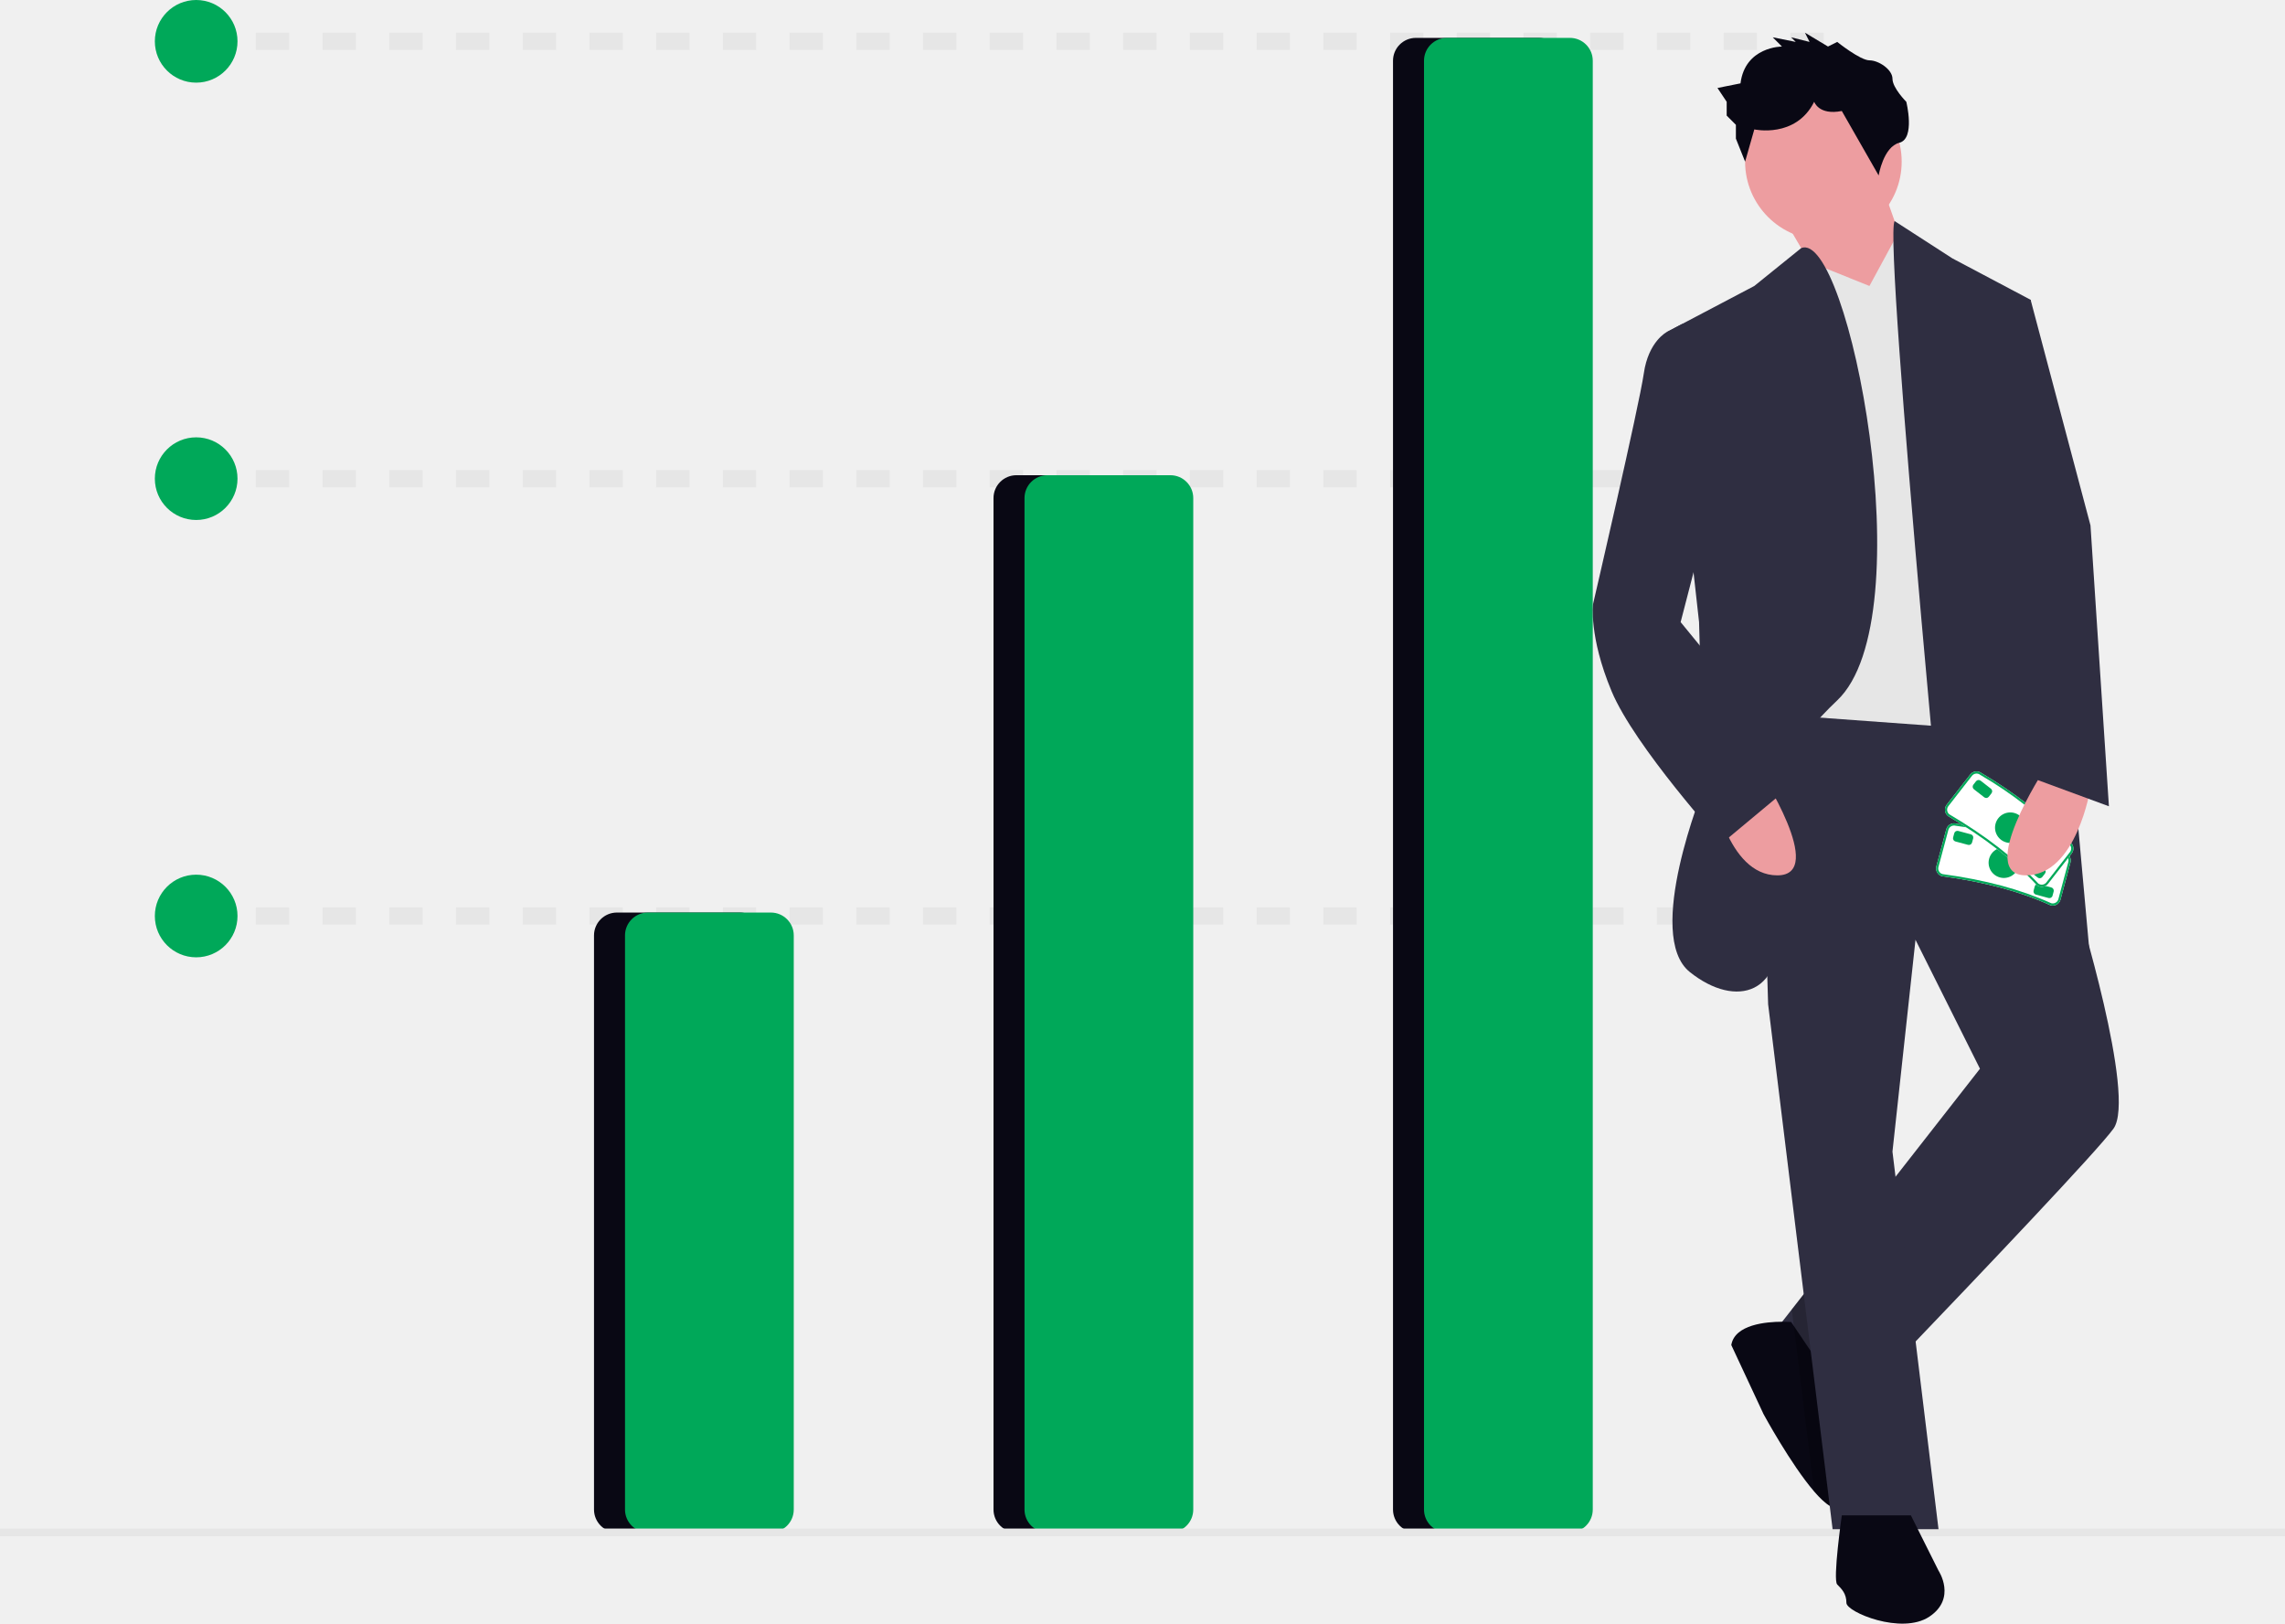
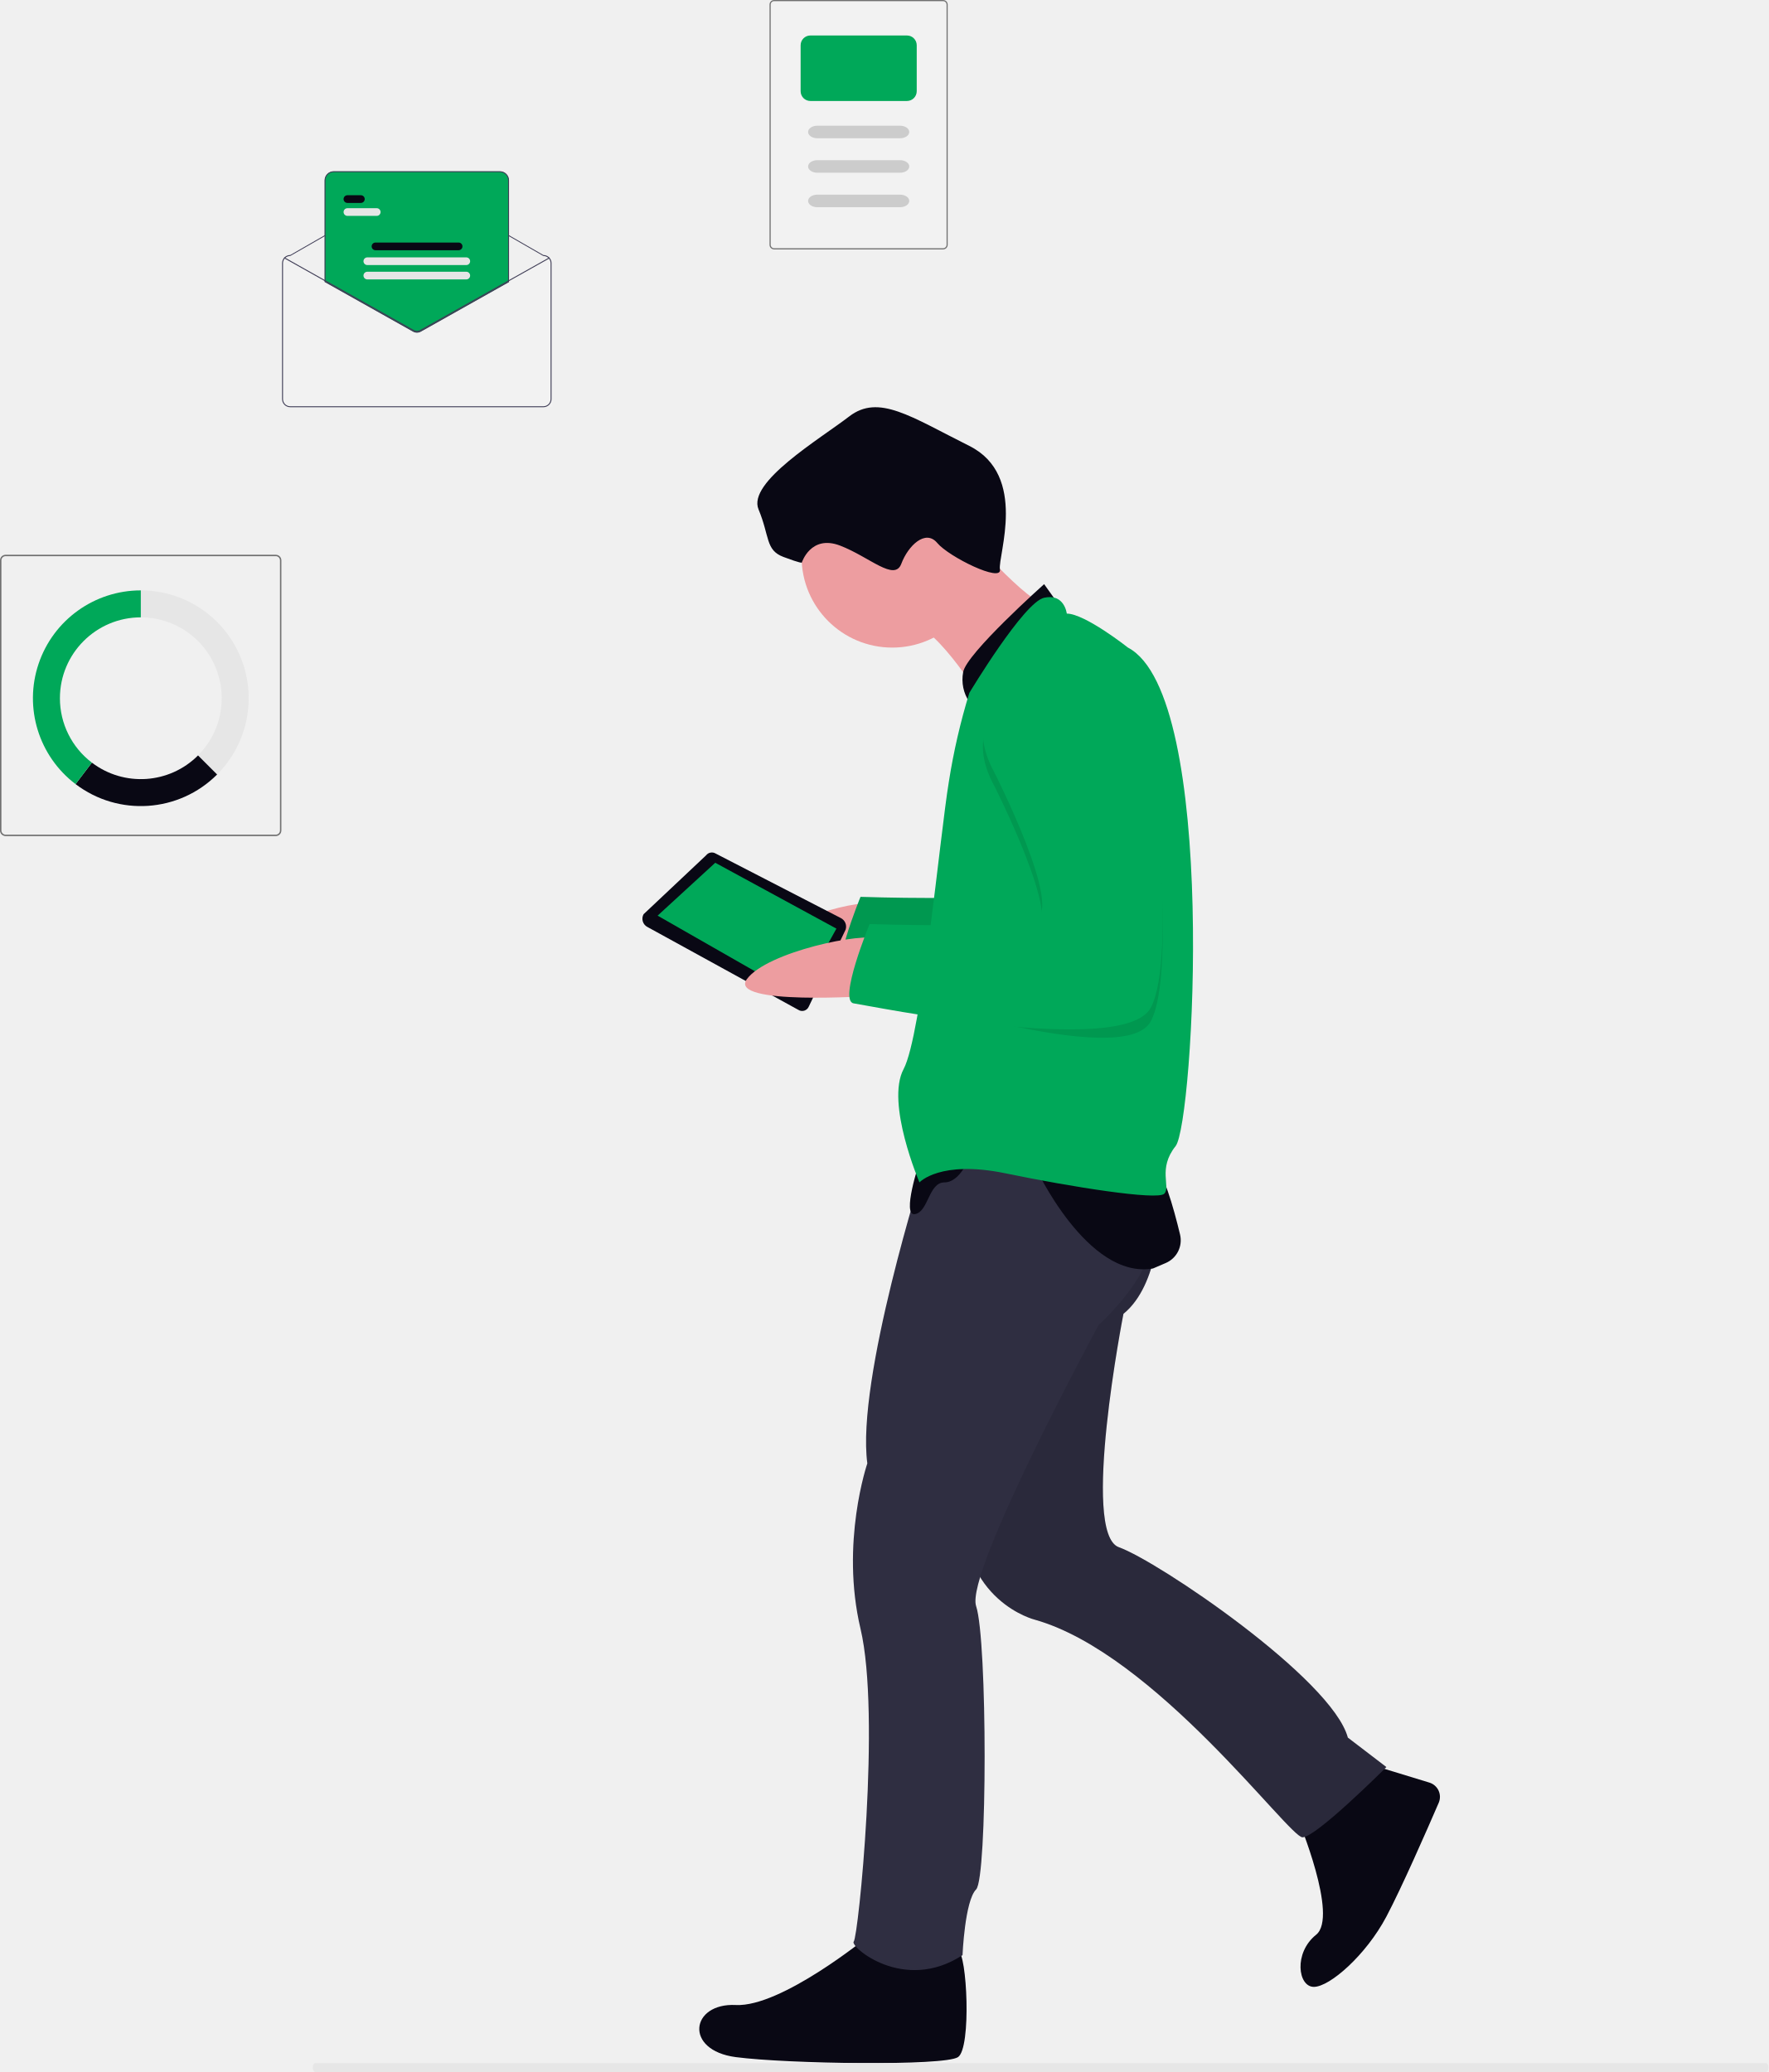
- <svg xmlns="http://www.w3.org/2000/svg" width="799.379" height="568.073" viewBox="0 0 799.379 568.073" role="img" artist="Katerina Limpitsouni" source="https://undraw.co/">
-   <g transform="translate(-443 -359.703)">
-     <rect width="7.229" height="6.024" transform="translate(511.027 677.177)" fill="#f0f0f0" />
-     <path d="M761.821,545.582h-11.67v-6.024h11.67Zm-23.34,0H726.81v-6.024h11.671Zm-23.341,0H703.47v-6.024h11.67Zm-23.34,0H680.13v-6.024H691.8Zm-23.341,0H656.79v-6.024h11.67Zm-23.341,0h-11.67v-6.024h11.67Zm-23.34,0h-11.67v-6.024h11.67Zm-23.341,0h-11.67v-6.024h11.67Zm-23.34,0h-11.67v-6.024H575.1Zm-23.34,0h-11.67v-6.024h11.67Zm-23.34,0h-11.67v-6.024h11.67Zm-23.34,0h-11.67v-6.024h11.67Zm-23.34,0h-11.67v-6.024h11.67Zm-23.341,0h-11.67v-6.024H458.4Zm-23.34,0h-11.67v-6.024h11.67Zm-23.34,0h-11.67v-6.024h11.67Zm-23.34,0h-11.67v-6.024h11.67Zm-23.34,0h-11.67v-6.024h11.67Zm-23.341,0h-11.67v-6.024H341.7Zm-23.34,0h-11.67v-6.024h11.67Zm-23.34,0h-11.67v-6.024h11.67Zm-23.34,0H260v-6.024h11.67Zm-23.34,0h-11.67v-6.024h11.67Zm-23.34,0h-11.67v-6.024h11.67Z" transform="translate(319.178 137.618)" fill="#e6e6e6" />
-     <rect width="7.229" height="6.024" transform="translate(511.027 524.163)" fill="#f0f0f0" />
-     <path d="M761.821,418.582h-11.67v-6.024h11.67Zm-23.34,0H726.81v-6.024h11.671Zm-23.341,0H703.47v-6.024h11.67Zm-23.34,0H680.13v-6.024H691.8Zm-23.341,0H656.79v-6.024h11.67Zm-23.341,0h-11.67v-6.024h11.67Zm-23.34,0h-11.67v-6.024h11.67Zm-23.341,0h-11.67v-6.024h11.67Zm-23.34,0h-11.67v-6.024H575.1Zm-23.34,0h-11.67v-6.024h11.67Zm-23.34,0h-11.67v-6.024h11.67Zm-23.34,0h-11.67v-6.024h11.67Zm-23.34,0h-11.67v-6.024h11.67Zm-23.341,0h-11.67v-6.024H458.4Zm-23.34,0h-11.67v-6.024h11.67Zm-23.34,0h-11.67v-6.024h11.67Zm-23.34,0h-11.67v-6.024h11.67Zm-23.34,0h-11.67v-6.024h11.67Zm-23.341,0h-11.67v-6.024H341.7Zm-23.34,0h-11.67v-6.024h11.67Zm-23.34,0h-11.67v-6.024h11.67Zm-23.34,0H260v-6.024h11.67Zm-23.34,0h-11.67v-6.024h11.67Zm-23.34,0h-11.67v-6.024h11.67Z" transform="translate(319.178 111.604)" fill="#e6e6e6" />
-     <rect width="7.229" height="6.024" transform="translate(511.027 371.149)" fill="#f0f0f0" />
-     <path d="M761.821,291.582h-11.67v-6.024h11.67Zm-23.34,0H726.81v-6.024h11.671Zm-23.341,0H703.47v-6.024h11.67Zm-23.34,0H680.13v-6.024H691.8Zm-23.341,0H656.79v-6.024h11.67Zm-23.341,0h-11.67v-6.024h11.67Zm-23.34,0h-11.67v-6.024h11.67Zm-23.341,0h-11.67v-6.024h11.67Zm-23.34,0h-11.67v-6.024H575.1Zm-23.34,0h-11.67v-6.024h11.67Zm-23.34,0h-11.67v-6.024h11.67Zm-23.34,0h-11.67v-6.024h11.67Zm-23.34,0h-11.67v-6.024h11.67Zm-23.341,0h-11.67v-6.024H458.4Zm-23.34,0h-11.67v-6.024h11.67Zm-23.34,0h-11.67v-6.024h11.67Zm-23.34,0h-11.67v-6.024h11.67Zm-23.34,0h-11.67v-6.024h11.67Zm-23.341,0h-11.67v-6.024H341.7Zm-23.34,0h-11.67v-6.024h11.67Zm-23.34,0h-11.67v-6.024h11.67Zm-23.34,0H260v-6.024h11.67Zm-23.34,0h-11.67v-6.024h11.67Zm-23.34,0h-11.67v-6.024h11.67Z" transform="translate(319.178 85.59)" fill="#e6e6e6" />
-     <rect width="59.037" height="216.87" rx="8" transform="translate(650.806 678.984)" fill="#090814" />
-     <rect width="59.037" height="216.87" rx="8" transform="translate(661.649 678.984)" fill="#00A859" />
-     <rect width="59.037" height="369.884" rx="8" transform="translate(790.566 525.97)" fill="#090814" />
-     <rect width="59.037" height="369.884" rx="8" transform="translate(801.41 525.97)" fill="#00A859" />
-     <rect width="59.037" height="522.898" rx="8" transform="translate(930.327 372.956)" fill="#090814" />
-     <rect width="59.037" height="522.898" rx="8" transform="translate(941.171 372.956)" fill="#00A859" />
-     <circle cx="14.458" cy="14.458" r="14.458" transform="translate(497.172 359.703)" fill="#00A859" />
-     <circle cx="14.458" cy="14.458" r="14.458" transform="translate(497.172 512.717)" fill="#00A859" />
-     <circle cx="14.458" cy="14.458" r="14.458" transform="translate(497.172 665.731)" fill="#00A859" />
-     <rect width="799.379" height="2.7" transform="translate(443 894.506)" fill="#e6e6e6" />
-     <g transform="translate(1000.207 371.149)">
-       <path d="M703.433,58.277,713.1,85.664l-16.111,32.221L669.6,71.165Z" transform="translate(-602.611 -5.919)" fill="#ed9da0" />
-       <path d="M940.927,558.348c-5.3,7.427-46.172,50.409-73.512,78.957-7.588,7.91-14.129,14.725-18.575,19.349-3.9,4.044-6.186,6.412-6.186,6.412L830.3,637.224l-5.365-11.213.081-.1,3.367-4.3,32.108-41.082L894.207,537.4l-27.388-54.775,33.832-4.833,22.49,1.321,4.9.29S948.982,547.071,940.927,558.348Z" transform="translate(-758.748 -174.92)" fill="#2f2e41" />
-       <path d="M848.889,665.272c-2.094,2.094-5.735-.58-9.682-5.155-8.168-9.473-17.705-27.065-17.705-27.065l-11.277-24.166c1.208-7.218,12.26-8.136,17.8-8.152,1.885,0,3.142.1,3.142.1l.934,1.385,19.751,29.256S855.333,658.827,848.889,665.272Z" transform="translate(-761.761 -149.738)" fill="#090814" />
-       <path d="M848.254,639.188s3.48,27.356-2.964,33.8c-2.094,2.094-5.735-.58-9.682-5.155l-5.9-48.074-1.208-9.827-.709-5.784L859.9,563.066l6.928,56.773C859.241,627.749,852.7,634.564,848.254,639.188Z" transform="translate(-758.162 -157.454)" opacity="0.2" />
-       <path d="M708.032,279.7l-4.334-8.668L737.53,266.2l22.491,1.322.064.289Z" transform="translate(-595.627 36.671)" opacity="0.2" />
-       <path d="M673.524,209.254H662.246l3.223,106.329,22.554,183.659h37.054l-16.11-132.106,8.056-74.107,56.386-12.889L757.3,206.032Z" transform="translate(-604.118 24.346)" fill="#2f2e41" />
-       <path d="M842.666,656.974s-3.222,22.555-1.611,24.165,3.222,3.222,3.222,6.444,19.333,11.277,29,4.833,3.222-16.11,3.222-16.11l-9.666-19.332Z" transform="translate(-755.538 -138.219)" fill="#090814" />
-       <circle cx="27.388" cy="27.388" r="27.388" transform="translate(53.296 17.72)" fill="#ed9da0" />
-       <path d="M700.09,91.644,679.018,83.18l-12.76,158.29,88.607,6.445L724.255,85.2,710.562,72.343Z" transform="translate(-603.296 -3.038)" fill="#e6e6e6" />
-       <path d="M838.515,289l-16.4,13.245-30.61,16.11,11.277,101.5,1.611,58s-20.943,51.553-4.833,64.442,33.832,8.055,30.61-19.333-9.666-46.72,20.944-75.719S854.916,282.2,838.515,289Z" transform="translate(-765.595 -213.641)" fill="#2f2e41" />
-       <path d="M857.722,281.109l20.192,13.041,27.388,14.5,20.943,231.99-46.72,14.5S853.641,287.4,857.722,281.109Z" transform="translate(-752.121 -215.208)" fill="#2f2e41" />
-       <path d="M820.985,440.356s24.166,37.054,6.444,37.054-22.555-30.61-22.555-30.61Z" transform="translate(-762.856 -182.589)" fill="#ed9da0" />
-       <path d="M844.877,231.245l-8.055-4.833,1.611,3.222-6.444-1.611,1.611,1.611-8.055-1.611,3.222,3.222s-12.888,0-14.5,12.888l-8.055,1.611,3.222,4.833v4.833l3.222,3.222v4.833l3.222,8.055,3.222-11.277s14.5,3.222,20.943-9.666c0,0,1.611,4.833,9.666,3.222L862.6,276.354s1.611-10,7.25-11.444,2.417-14.333,2.417-14.333-4.833-4.833-4.833-8.055-4.833-6.444-8.055-6.444-11.277-6.444-11.277-6.444Z" transform="translate(-762.582 -226.412)" fill="#090814" />
-       <path d="M808.8,315.42l-7.5-4.447-5.389,2.836s-6.444,3.222-8.055,14.5-17.721,80.552-17.721,80.552-1.611,11.277,6.444,30.61,38.665,53.164,38.665,53.164l29-24.166-43.5-53.164,11.277-43.5Z" transform="translate(-770 -209.091)" fill="#2f2e41" />
-       <g transform="matrix(0.966, 0.259, -0.259, 0.966, 127.243, 256.462)">
-         <path d="M42.164,20.331l-.062-.005c-11.558-1.909-24.4-1.908-39.254,0H2.842A2.809,2.809,0,0,1,0,17.531V4.078a2.8,2.8,0,0,1,2.8-2.8,152.323,152.323,0,0,1,39.411,0h.005a2.789,2.789,0,0,1,2.747,2.8V17.531A2.8,2.8,0,0,1,42.164,20.331Z" transform="translate(2.315 18.314)" fill="#fff" />
-         <path d="M42.164,20.331l-.062-.005c-11.558-1.909-24.4-1.908-39.254,0H2.842A2.809,2.809,0,0,1,0,17.531V4.078a2.8,2.8,0,0,1,2.8-2.8,152.323,152.323,0,0,1,39.411,0h.005a2.789,2.789,0,0,1,2.747,2.8V17.531A2.8,2.8,0,0,1,42.164,20.331ZM21.982.764A140.606,140.606,0,0,0,2.851,2.037,2.057,2.057,0,0,0,.762,4.078V17.531A2.04,2.04,0,0,0,2.8,19.569c14.868-1.915,27.77-1.915,39.394,0A2.039,2.039,0,0,0,44.2,17.531V4.078a2.04,2.04,0,0,0-2.037-2.037A164.241,164.241,0,0,0,21.982.764Z" transform="translate(2.315 18.314)" fill="#00A859" />
-         <circle cx="5.335" cy="5.335" r="5.335" transform="translate(19.461 23.143)" fill="#00A859" />
-         <path d="M5.716,3.81H1.143A1.144,1.144,0,0,1,0,2.667V1.143A1.144,1.144,0,0,1,1.143,0H5.716A1.144,1.144,0,0,1,6.859,1.143V2.667A1.144,1.144,0,0,1,5.716,3.81Z" transform="translate(5.363 21.879)" fill="#00A859" />
-         <path d="M5.716,3.81H1.143A1.144,1.144,0,0,1,0,2.667V1.143A1.145,1.145,0,0,1,1.143,0H5.716A1.144,1.144,0,0,1,6.859,1.143V2.667A1.144,1.144,0,0,1,5.716,3.81Z" transform="translate(37.371 32.548)" fill="#00A859" />
-         <path d="M37.973,33.081l-.055-.029C28.011,26.8,16.182,21.806,1.753,17.789l-.006,0A2.809,2.809,0,0,1,.216,14.1L5.448,1.711A2.8,2.8,0,0,1,9.116.22,152.319,152.319,0,0,1,45.424,15.549l0,0A2.789,2.789,0,0,1,46.872,19.2L41.64,31.59A2.8,2.8,0,0,1,37.973,33.081Z" transform="translate(0 0)" fill="#fff" />
-         <path d="M37.973,33.081l-.055-.029C28.011,26.8,16.182,21.806,1.753,17.789l-.006,0A2.809,2.809,0,0,1,.216,14.1L5.448,1.711A2.8,2.8,0,0,1,9.116.22,152.319,152.319,0,0,1,45.424,15.549l0,0A2.789,2.789,0,0,1,46.872,19.2L41.64,31.59A2.8,2.8,0,0,1,37.973,33.081ZM26.989,7.206A140.6,140.6,0,0,0,8.869.939,2.057,2.057,0,0,0,6.15,2.007L.919,14.4A2.04,2.04,0,0,0,2,17.07C16.445,21.088,28.332,26.105,38.3,32.39a2.04,2.04,0,0,0,2.642-1.1L46.17,18.9a2.04,2.04,0,0,0-1.085-2.669,164.249,164.249,0,0,0-18.1-9.025Z" transform="translate(0 0)" fill="#00A859" />
-         <circle cx="5.335" cy="5.335" r="5.335" transform="translate(18.459 10.725)" fill="#00A859" />
-         <path d="M4.911,5.379.7,3.6A1.144,1.144,0,0,1,.09,2.1L.683.7A1.144,1.144,0,0,1,2.18.09L6.393,1.868A1.144,1.144,0,0,1,7,3.366l-.593,1.4A1.144,1.144,0,0,1,4.911,5.379Z" transform="translate(7.329 2.778)" fill="#00A859" />
-         <path d="M4.911,5.379.7,3.6A1.144,1.144,0,0,1,.09,2.1L.682.7A1.144,1.144,0,0,1,2.18.09L6.393,1.868A1.144,1.144,0,0,1,7,3.366l-.593,1.4A1.144,1.144,0,0,1,4.911,5.379Z" transform="translate(32.668 25.055)" fill="#00A859" />
+ <svg xmlns="http://www.w3.org/2000/svg" width="683.286" height="800.731" viewBox="0 0 683.286 800.731" role="img" artist="Katerina Limpitsouni" source="https://undraw.co/">
+   <g transform="translate(-628.367 -201.223)">
+     <g transform="translate(876.579 358.596)">
+       <path d="M791.2,275.672s28.024,32.4,35.03,33.279-22.77,38.533-22.77,38.533-16.639-28.024-28.024-30.651S791.2,275.672,791.2,275.672Z" transform="translate(-671.895 -233.575)" fill="#ed9da0" />
+       <path d="M770.768,421.5s-55.584,8.783-48.753-2.3,43.205-22.156,49.876-19.844S770.768,421.5,770.768,421.5Z" transform="translate(-682.802 -207.301)" fill="#ed9da0" />
+       <path d="M827.877,315.782s-35.906,9.633-19.267,40.285c0,0,27.148,53.421,15.764,56.924s-63.93,1.752-63.93,1.752-12.26,29.776-6.13,30.651,104.215,21.018,114.724,1.752,0-102.463,0-102.463S854.15,303.522,827.877,315.782Z" transform="translate(-676.166 -225.519)" fill="#00A859" />
+       <path d="M827.877,315.782s-35.906,9.633-19.267,40.285c0,0,27.148,53.421,15.764,56.924s-63.93,1.752-63.93,1.752-12.26,29.776-6.13,30.651,104.215,21.018,114.724,1.752,0-102.463,0-102.463S854.15,303.522,827.877,315.782Z" transform="translate(-676.166 -225.519)" opacity="0.1" />
+       <path d="M898.412,694.664s15.764,37.657,7.006,44.663-7.006,20.142-.876,20.142,20.142-12.26,28.024-27.148c5.871-11.09,15.631-33.358,20.227-44a5.766,5.766,0,0,0-3.612-7.8l-25.373-7.753Z" transform="translate(-645.113 -149.008)" fill="#090814" />
+       <path d="M772.633,728.364s-33.279,27.148-50.794,26.273-20.142,17.515,0,20.142,80.569,3.5,85.824,0,3.5-40.285,0-41.16S772.633,728.364,772.633,728.364Z" transform="translate(-685.727 -137.169)" fill="#090814" />
+       <path d="M867.75,502.506s0,27.148-14.012,38.533c0,0-16.639,84.948-1.751,90.2s82.321,50.794,88.451,73.563l14.888,11.385s-27.148,27.148-32.4,27.148S866,672.4,819.584,659.266c0,0-28.9-7.006-28.024-44.663s35.03-137.493,35.03-137.493H866Z" transform="translate(-667.872 -190.676)" fill="#2f2e41" />
+       <path d="M867.75,502.506s0,27.148-14.012,38.533c0,0-16.639,84.948-1.751,90.2s82.321,50.794,88.451,73.563l14.888,11.385s-27.148,27.148-32.4,27.148S866,672.4,819.584,659.266c0,0-28.9-7.006-28.024-44.663s35.03-137.493,35.03-137.493H866Z" transform="translate(-667.872 -190.676)" opacity="0.1" />
+       <path d="M784.1,485.806S757.83,568.127,762.208,600.53c0,0-10.509,30.651-2.627,63.93s-.876,119.1-2.627,120.854,19.267,20.142,42.036,5.255c0,0,.876-21.018,5.255-25.4s4.379-96.333,0-109.469,47.291-108.593,47.291-108.593,28.024-25.4,17.515-38.533.876-39.409.876-39.409l-79.693,5.255Z" transform="translate(-675.303 -192.368)" fill="#2f2e41" />
+       <circle cx="35.03" cy="35.03" r="35.03" transform="translate(61.509 22.832)" fill="#ed9da0" />
+       <path d="M827.467,303.462l-4.379-6.13s-30.173,26.9-31.288,34.03a15.448,15.448,0,0,0,2.388,11.51L811.7,334.99l8.757-17.515Z" transform="translate(-667.874 -228.962)" fill="#090814" />
+       <path d="M778.489,481.749s-7.006,21.018-1.751,20.142,5.255-12.261,11.385-12.261S797.755,480,797.755,480Z" transform="translate(-671.441 -190.061)" fill="#090814" />
+       <path d="M814.66,482.885S834.8,526.673,860.2,522.294l4.959-2.125a9.546,9.546,0,0,0,5.527-11c-2.42-10.086-6.868-26.28-10.486-26.28Z" transform="translate(-662.949 -189.446)" fill="#090814" />
+       <path d="M743.372,301.026s3.428-10.956,14.813-6.577,21.018,14.012,23.645,7.006S791.18,288,795.7,293.415s25.1,15.483,24.225,10.229S830.872,267.3,808.1,255.915s-35.03-20.142-46.415-11.385-39.409,25.4-35.03,35.906,2.627,15.764,9.633,18.391S743.372,301.026,743.372,301.026Z" transform="translate(-681.788 -240.966)" fill="#090814" />
+       <path d="M836.2,307.839s-.876-7.882-8.758-6.13-28.9,36.782-28.9,36.782a247.76,247.76,0,0,0-7.882,34.154c-3.5,21.018-10.509,98.084-17.515,111.221s6.13,43.788,6.13,43.788,7.882-8.758,33.279-3.5,58.676,10.509,61.3,7.882-2.627-9.633,4.379-18.391,16.639-174.275-18.391-192.666C859.845,320.975,843.206,307.839,836.2,307.839Z" transform="translate(-672.228 -228.084)" fill="#00A859" />
+       <path d="M829.81,328.778s-35.906,9.633-19.267,40.285c0,0,27.148,53.421,15.764,56.924s-63.93,1.751-63.93,1.751-5.692,18.829.438,19.7,97.646,31.965,108.156,12.7,0-102.463,0-102.463S856.082,316.518,829.81,328.778Z" transform="translate(-674.595 -222.751)" opacity="0.1" />
+       <path d="M691.572,411.641l58.207,31.972a2.772,2.772,0,0,0,4.076-1.2l14.259-29.8a3.72,3.72,0,0,0-1.907-4.468L717.88,383.229a2.821,2.821,0,0,0-3.7.707l-24.139,22.742a3.585,3.585,0,0,0,1.529,4.963Z" transform="translate(-689.585 -210.755)" fill="#090814" />
+       <path d="M589.51,275.573l54.569,31.19,14.52-26.172-46.812-25.456Z" transform="translate(-583.639 -79.093)" fill="#00A859" />
+       <path d="M771.4,432.459s-56.136,3.935-48.37-6.514,44.962-18.331,51.408-15.449S771.4,432.459,771.4,432.459Z" transform="translate(-682.62 -204.99)" fill="#ed9da0" />
+       <path d="M830.765,324.446s-35.906,9.633-19.267,40.285c0,0,27.148,53.421,15.764,56.924s-63.93,1.752-63.93,1.752-12.26,29.776-6.13,30.651,104.215,21.018,114.724,1.752,0-102.463,0-102.463S857.038,312.186,830.765,324.446Z" transform="translate(-675.551 -223.674)" fill="#00A859" />
+     </g>
+     <path d="M255.615,690.441c0,.947.413,1.717.927,1.72H817.117c.515,0,.933-.77.933-1.72s-.418-1.72-.933-1.72H256.547c-.513,0-.931.763-.933,1.709Z" transform="translate(493.603 309.793)" fill="#e6e6e6" />
+     <g transform="translate(737.088 267.391)">
+       <path d="M0,0,52.639,28.758,104.647,0V57.89H0Z" transform="translate(0 33.243)" fill="#f2f2f2" />
+       <g transform="translate(0.258)">
+         <path d="M420.476,262.673l-42.918-24.7a11.92,11.92,0,0,0-11.876-.006l-43.026,24.7a3.154,3.154,0,0,0-3.156,3.144v52.529a3.154,3.154,0,0,0,3.156,3.144h97.821a3.155,3.155,0,0,0,3.156-3.144V265.818a3.154,3.154,0,0,0-3.156-3.144Zm2.784,55.673a2.786,2.786,0,0,1-2.784,2.774H322.656a2.784,2.784,0,0,1-2.784-2.774V265.818a2.783,2.783,0,0,1,2.784-2.774l43.026-24.7a11.92,11.92,0,0,1,11.876.006l42.918,24.7a2.783,2.783,0,0,1,2.784,2.774Z" transform="translate(-319.5 -230.284)" fill="#3f3d56" />
+         <path d="M444.1,266.216a2.852,2.852,0,0,1-.95-.159l-.056-.02-.011-.125-.106.049-.037.016-.037-.017c-.078-.034-.156-.073-.231-.115l-34.173-19.2V207.434A3.438,3.438,0,0,1,411.934,204h64.224a3.438,3.438,0,0,1,3.434,3.434v39.259l-.047.027L445.53,265.845A2.925,2.925,0,0,1,444.1,266.216Z" transform="translate(-391.98 -203.907)" fill="#00A859" />
+         <path d="M443.694,265.9a2.943,2.943,0,0,1-.98-.165l-.112-.04,0-.053-.063.027-.075-.033c-.081-.036-.161-.076-.239-.12L408,246.29V207.027a3.531,3.531,0,0,1,3.527-3.527h64.224a3.531,3.531,0,0,1,3.527,3.527V246.34l-34.109,19.179A3.016,3.016,0,0,1,443.694,265.9Zm-.745-.478a2.69,2.69,0,0,0,2.037-.227l33.92-19.073v-39.1a3.159,3.159,0,0,0-3.156-3.156H411.527a3.159,3.159,0,0,0-3.156,3.156v39.046l2.226,1.25L442.4,265.2q.065.037.132.069.067-.032.132-.069l.25-.141Z" transform="translate(-391.573 -203.5)" fill="#3f3d56" />
+         <path d="M426.126,384.22l-13.47,7.573-2.32,1.3L376.32,412.224a2.829,2.829,0,0,1-1.383.358,2.769,2.769,0,0,1-.919-.154,2.242,2.242,0,0,1-.241-.093q-.114-.05-.223-.111l-31.806-17.873-2.32-1.3-15.763-8.858a.188.188,0,0,1-.071-.254.186.186,0,0,1,.252-.07l15.581,8.756,2.32,1.3L373.737,411.9a2.429,2.429,0,0,0,.33.154c.048.018.1.035.149.05a2.462,2.462,0,0,0,1.923-.2l34.2-19.226,2.32-1.3,13.288-7.471a.185.185,0,1,1,.182.323Z" transform="translate(-322.816 -350.529)" fill="#3f3d56" />
+         <path d="M454.257,256.47h-5.2a1.485,1.485,0,1,1,0-2.97h5.2a1.485,1.485,0,0,1,0,2.97Z" transform="translate(-423.802 -244.219)" fill="#090814" />
+         <path d="M460.383,283.47H449.06a1.485,1.485,0,0,1,0-2.97h11.323a1.485,1.485,0,0,1,0,2.97Z" transform="translate(-423.802 -266.207)" fill="#e6e6e6" />
+         <path d="M539.6,355.47H507.485a1.485,1.485,0,1,1,0-2.97H539.6a1.485,1.485,0,0,1,0,2.97Z" transform="translate(-471.382 -324.938)" fill="#090814" />
+         <path d="M528.722,386.47H490.485a1.485,1.485,0,1,1,0-2.97h38.237a1.485,1.485,0,1,1,0,2.97Z" transform="translate(-457.538 -350.203)" fill="#e6e6e6" />
+         <path d="M528.722,416.47H490.485a1.485,1.485,0,1,1,0-2.97h38.237a1.485,1.485,0,1,1,0,2.97Z" transform="translate(-457.538 -374.654)" fill="#e6e6e6" />
      </g>
-       <path d="M903.349,440.356s-24.166,37.054-6.444,37.054S919.46,446.8,919.46,446.8Z" transform="translate(-745.336 -182.589)" fill="#ed9da0" />
-       <path d="M730.441,92.374h12.888l20.944,78.941,6.445,98.273-30.61-11.277V187.426Z" transform="translate(-590.149 1.065)" fill="#2f2e41" />
+     </g>
+     <g transform="translate(628.367 415.607)">
+       <path d="M2.174.544A1.633,1.633,0,0,0,.544,2.174V106.547a1.633,1.633,0,0,0,1.631,1.631H106.547a1.633,1.633,0,0,0,1.631-1.631V2.174A1.633,1.633,0,0,0,106.547.544H2.174m0-.544H106.547a2.174,2.174,0,0,1,2.174,2.174V106.547a2.174,2.174,0,0,1-2.174,2.174H2.174A2.174,2.174,0,0,1,0,106.547V2.174A2.174,2.174,0,0,1,2.174,0Z" fill="#707070" />
+       <path d="M405.3,528.835v10.42a31.259,31.259,0,0,1,22.1,53.363l7.368,7.368a41.679,41.679,0,0,0-29.471-71.15Z" transform="translate(-350.886 -515.063)" fill="#e6e6e6" />
+       <path d="M413.6,653.535l-7.368-7.368a31.251,31.251,0,0,1-41.016,2.781l-6.307,8.3A41.678,41.678,0,0,0,413.6,653.535Z" transform="translate(-329.713 -568.612)" fill="#090814" />
+       <path d="M339.043,570.514A31.259,31.259,0,0,1,370.3,539.255v-10.42A41.678,41.678,0,0,0,345.084,603.7l6.307-8.3A31.2,31.2,0,0,1,339.043,570.514Z" transform="translate(-315.892 -515.063)" fill="#00A859" />
+     </g>
+     <g transform="translate(925.698 201.223)">
+       <rect width="69.218" height="96.058" rx="4" transform="translate(0 0.32)" fill="#f2f2f2" />
+       <path d="M1.777.444A1.334,1.334,0,0,0,.444,1.777V94.6a1.334,1.334,0,0,0,1.332,1.332H67.065A1.334,1.334,0,0,0,68.4,94.6V1.777A1.334,1.334,0,0,0,67.065.444H1.777m0-.444H67.065a1.777,1.777,0,0,1,1.777,1.777V94.6a1.777,1.777,0,0,1-1.777,1.777H1.777A1.777,1.777,0,0,1,0,94.6V1.777A1.777,1.777,0,0,1,1.777,0Z" transform="translate(0)" fill="#707070" />
+       <path d="M605.963,333.9H568.655a3.779,3.779,0,0,1-3.775-3.775V312.36a3.779,3.779,0,0,1,3.775-3.775h37.308a3.78,3.78,0,0,1,3.775,3.775v17.766A3.78,3.78,0,0,1,605.963,333.9Z" transform="translate(-552.866 -294.874)" fill="#00A859" />
+       <path d="M606.911,391.936H574.933c-1.962,0-3.553-1.086-3.553-2.426s1.591-2.426,3.553-2.426h31.978c1.962,0,3.553,1.086,3.553,2.426S608.874,391.936,606.911,391.936Z" transform="translate(-556.479 -338.509)" fill="#ccc" />
+       <path d="M606.911,421.936H574.933c-1.962,0-3.553-1.086-3.553-2.426s1.591-2.426,3.553-2.426h31.978c1.962,0,3.553,1.086,3.553,2.426S608.874,421.936,606.911,421.936Z" transform="translate(-556.479 -355.185)" fill="#ccc" />
+       <path d="M606.911,451.936H574.933c-1.962,0-3.553-1.086-3.553-2.426s1.591-2.426,3.553-2.426h31.978c1.962,0,3.553,1.086,3.553,2.426S608.874,451.936,606.911,451.936Z" transform="translate(-556.479 -371.861)" fill="#ccc" />
    </g>
  </g>
</svg>
